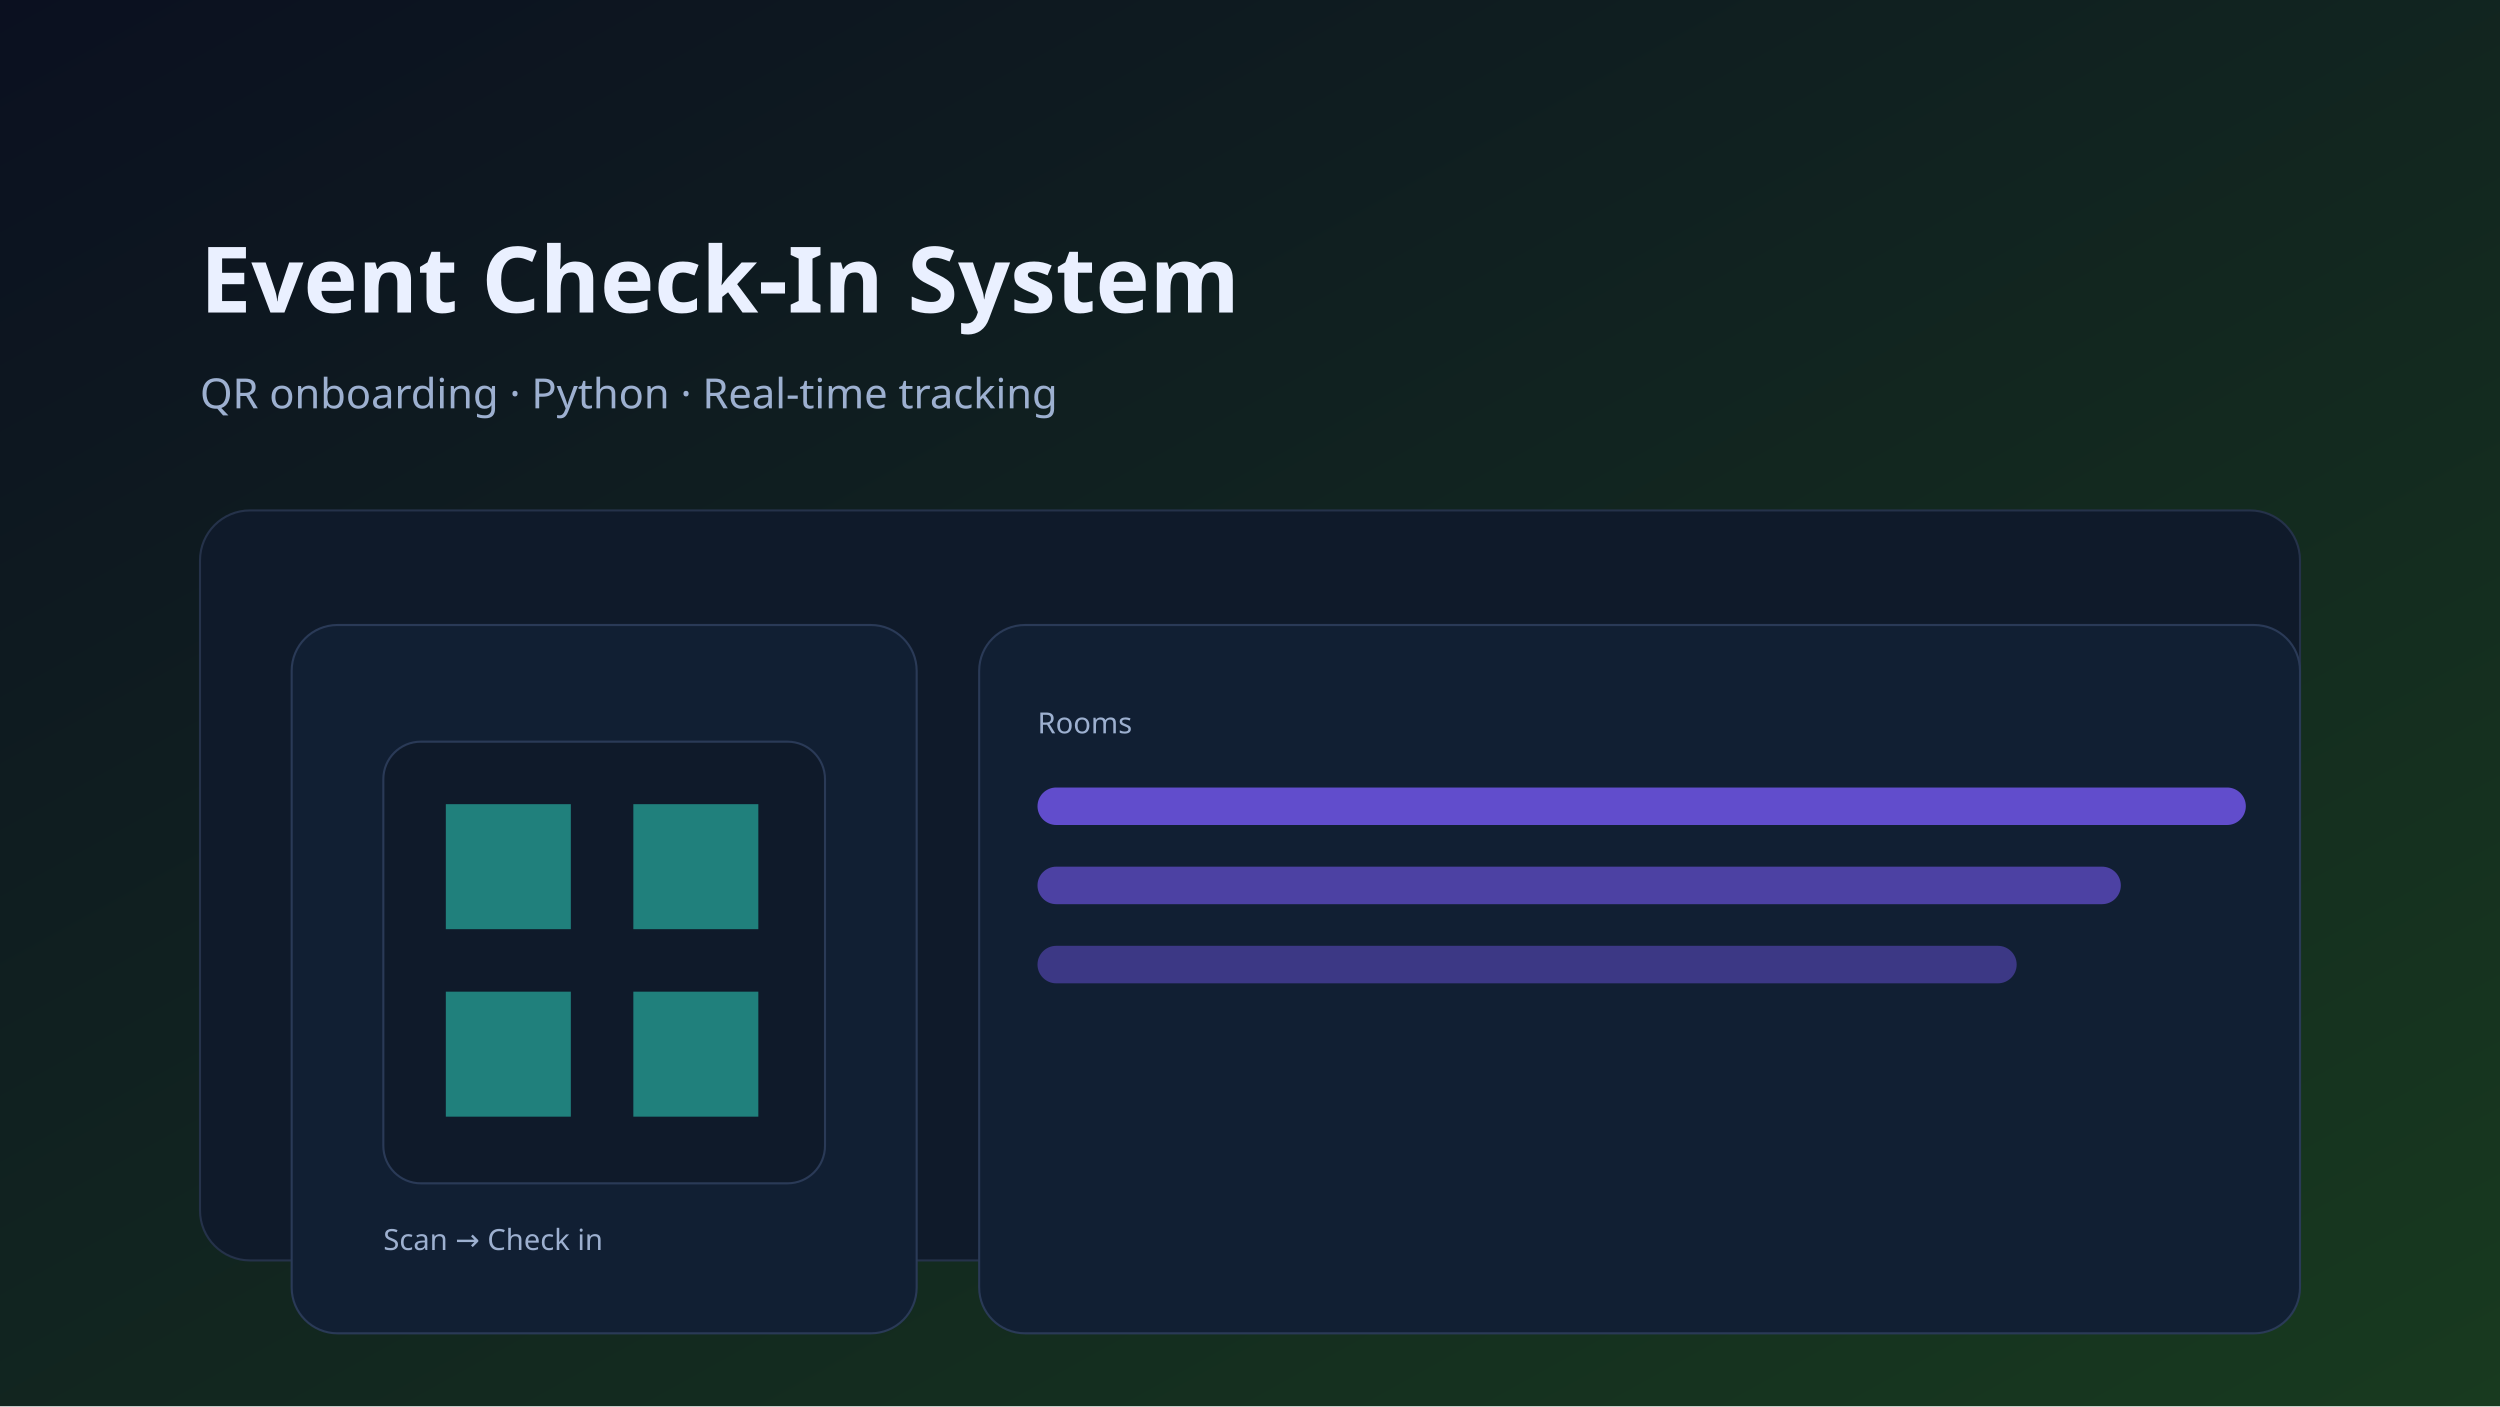
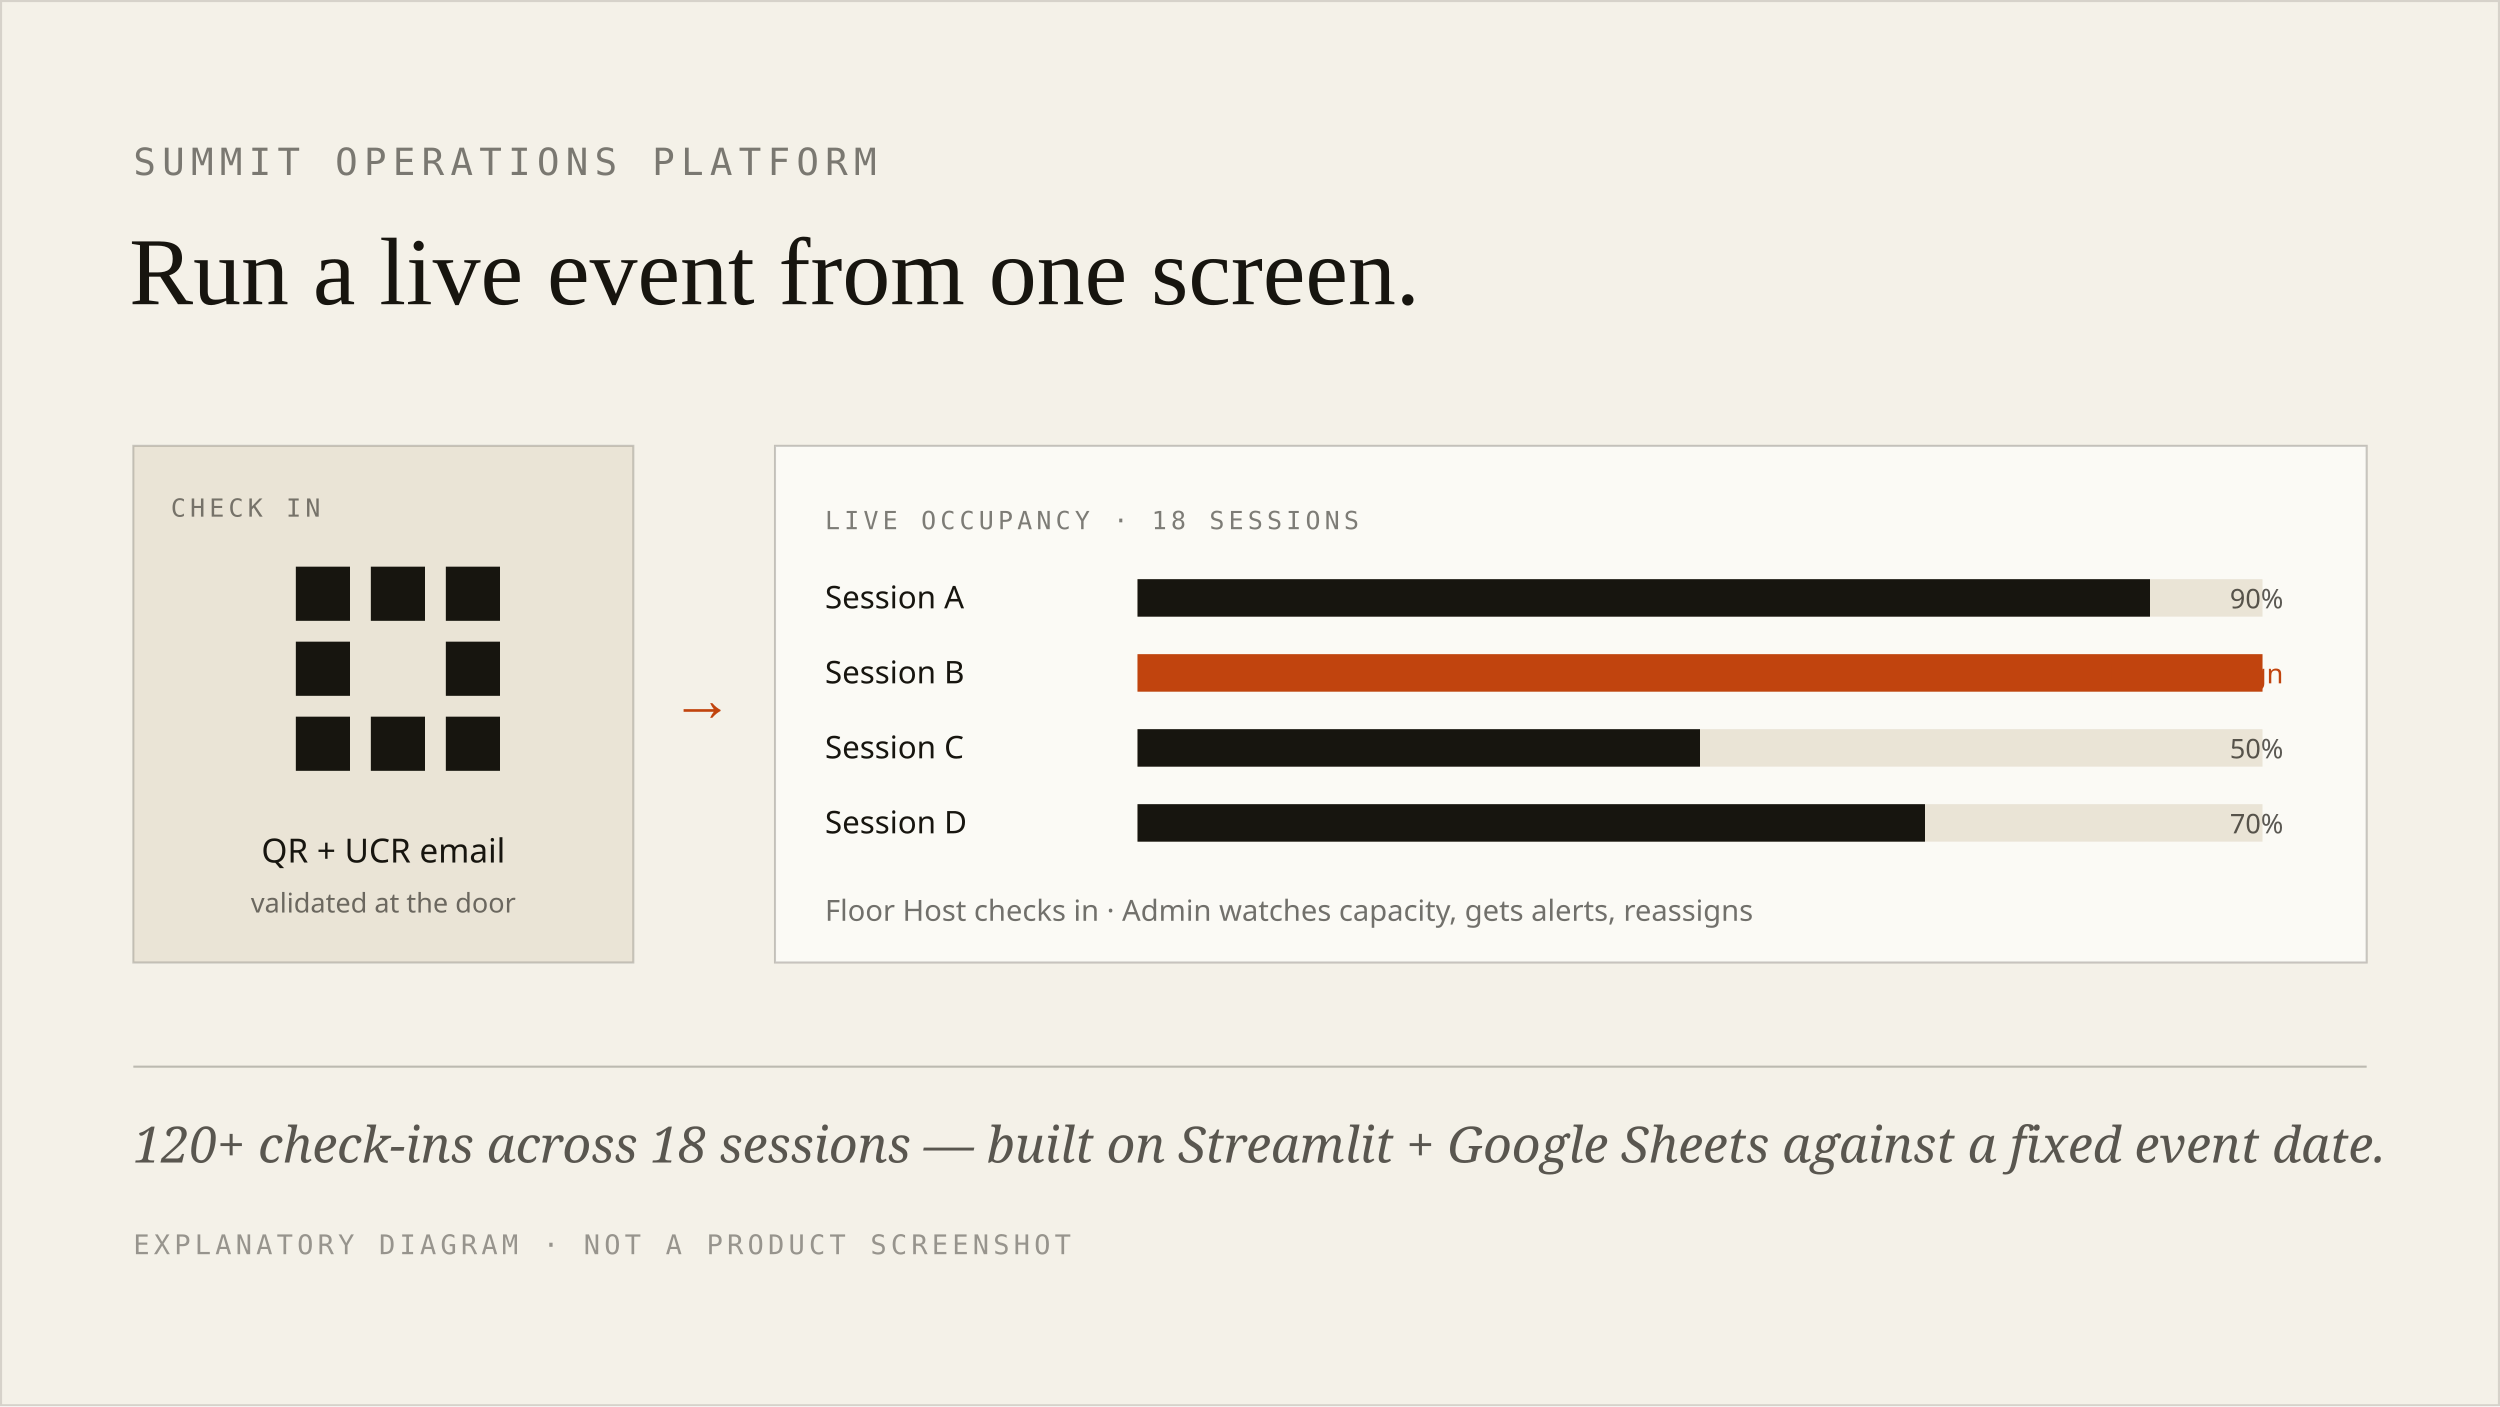
- <svg xmlns="http://www.w3.org/2000/svg" width="1200" height="675" viewBox="0 0 1200 675">
-   <defs>
-     <linearGradient id="g" x1="0" y1="0" x2="1" y2="1">
-       <stop offset="0" stop-color="#0b1020" />
-       <stop offset="1" stop-color="#183a1f" />
-     </linearGradient>
-   </defs>
-   <rect width="1200" height="675" fill="url(#g)" />
-   <text x="96" y="150" fill="#eaf0ff" font-family="ui-sans-serif, system-ui" font-size="44" font-weight="700">Event Check-In System</text>
-   <text x="96" y="196" fill="#9db0d0" font-family="ui-sans-serif, system-ui" font-size="20">QR onboarding · Python · Real-time tracking</text>
-   <rect x="96" y="245" width="1008" height="360" rx="24" fill="#0f1a2a" stroke="#25324a" />
-   <g transform="translate(140,300)">
-     <rect width="300" height="340" rx="22" fill="#111f33" stroke="#2a3a57" />
-     <rect x="44" y="56" width="212" height="212" rx="18" fill="#0f1a2a" stroke="#2a3a57" />
-     <path d="M74,86 h60 v60 h-60z M164,86 h60 v60 h-60z M74,176 h60 v60 h-60z M164,176 h60 v60 h-60z" fill="#2dd4bf" opacity="0.55" />
-     <text x="44" y="300" fill="#9db0d0" font-family="ui-sans-serif, system-ui" font-size="14">Scan → Check in</text>
+ <svg xmlns="http://www.w3.org/2000/svg" width="1200" height="675" viewBox="0 0 1200 675" role="img" aria-label="Summit Operations Platform: QR check-in feeding a live occupancy board across 18 sessions">
+   <rect width="1200" height="675" fill="#f4f1e8" />
+   <rect x="0.5" y="0.5" width="1199" height="674" fill="none" stroke="#17150f" stroke-opacity="0.14" />
+   <text x="64" y="84" fill="#17150f" fill-opacity="0.55" font-family="ui-monospace, Menlo, monospace" font-size="18" letter-spacing="3">SUMMIT OPERATIONS PLATFORM</text>
+   <text x="62" y="146" fill="#17150f" font-family="Georgia, 'Times New Roman', serif" font-size="46" font-weight="500">Run a live event from one screen.</text>
+   <g transform="translate(64,214)">
+     <rect width="240" height="248" fill="#eae4d6" stroke="#17150f" stroke-opacity="0.2" />
+     <text x="18" y="34" font-family="ui-monospace, Menlo, monospace" font-size="12" letter-spacing="2" fill="#17150f" fill-opacity="0.55">CHECK IN</text>
+     <g transform="translate(78,58)" fill="#17150f">
+       <rect width="26" height="26" />
+       <rect x="36" width="26" height="26" />
+       <rect x="72" width="26" height="26" />
+       <rect y="36" width="26" height="26" />
+       <rect x="72" y="36" width="26" height="26" />
+       <rect y="72" width="26" height="26" />
+       <rect x="36" y="72" width="26" height="26" />
+       <rect x="72" y="72" width="26" height="26" />
+     </g>
+     <text x="120" y="200" font-family="ui-sans-serif, system-ui" font-size="16" text-anchor="middle" fill="#17150f">QR + UCR email</text>
+     <text x="120" y="224" font-family="ui-sans-serif, system-ui" font-size="13" text-anchor="middle" fill="#17150f" fill-opacity="0.6">validated at the door</text>
  </g>
-   <g transform="translate(470,300)">
-     <rect width="634" height="340" rx="22" fill="#111f33" stroke="#2a3a57" />
-     <text x="28" y="52" fill="#9db0d0" font-family="ui-sans-serif, system-ui" font-size="14">Rooms</text>
-     <rect x="28" y="78" width="580" height="18" rx="9" fill="#7c5cff" opacity="0.75" />
-     <rect x="28" y="116" width="520" height="18" rx="9" fill="#7c5cff" opacity="0.55" />
-     <rect x="28" y="154" width="470" height="18" rx="9" fill="#7c5cff" opacity="0.40" />
+   <text x="322" y="346" font-size="30" fill="#c1440e">→</text>
+   <g transform="translate(372,214)" font-family="ui-sans-serif, system-ui" fill="#17150f">
+     <rect width="764" height="248" fill="#fbfaf5" stroke="#17150f" stroke-opacity="0.22" />
+     <text x="24" y="40" font-family="ui-monospace, Menlo, monospace" font-size="12" letter-spacing="2" fill="#17150f" fill-opacity="0.55">LIVE OCCUPANCY · 18 SESSIONS</text>
+     <g transform="translate(24,60)">
+       <text x="0" y="18" font-size="15">Session A</text>
+       <rect x="150" y="4" width="540" height="18" fill="#eae4d6" />
+       <rect x="150" y="4" width="486" height="18" fill="#17150f" />
+       <text x="700" y="18" font-size="13" text-anchor="end" fill="#17150f" fill-opacity="0.7">90%</text>
+     </g>
+     <g transform="translate(24,96)">
+       <text x="0" y="18" font-size="15">Session B</text>
+       <rect x="150" y="4" width="540" height="18" fill="#eae4d6" />
+       <rect x="150" y="4" width="540" height="18" fill="#c1440e" />
+       <text x="700" y="18" font-size="13" text-anchor="end" fill="#c1440e">FULL — reassign</text>
+     </g>
+     <g transform="translate(24,132)">
+       <text x="0" y="18" font-size="15">Session C</text>
+       <rect x="150" y="4" width="540" height="18" fill="#eae4d6" />
+       <rect x="150" y="4" width="270" height="18" fill="#17150f" />
+       <text x="700" y="18" font-size="13" text-anchor="end" fill="#17150f" fill-opacity="0.7">50%</text>
+     </g>
+     <g transform="translate(24,168)">
+       <text x="0" y="18" font-size="15">Session D</text>
+       <rect x="150" y="4" width="540" height="18" fill="#eae4d6" />
+       <rect x="150" y="4" width="378" height="18" fill="#17150f" />
+       <text x="700" y="18" font-size="13" text-anchor="end" fill="#17150f" fill-opacity="0.7">70%</text>
+     </g>
+     <text x="24" y="228" font-size="14" fill="#17150f" fill-opacity="0.6">Floor Host checks in · Admin watches capacity, gets alerts, reassigns</text>
  </g>
+   <line x1="64" y1="512" x2="1136" y2="512" stroke="#17150f" stroke-opacity="0.25" />
+   <text x="64" y="558" fill="#17150f" fill-opacity="0.7" font-family="Georgia, serif" font-style="italic" font-size="24">120+ check-ins across 18 sessions — built on Streamlit + Google Sheets against a fixed event date.</text>
+   <text x="64" y="602" fill="#17150f" fill-opacity="0.42" font-family="ui-monospace, Menlo, monospace" font-size="13" letter-spacing="2">EXPLANATORY DIAGRAM · NOT A PRODUCT SCREENSHOT</text>
</svg>
